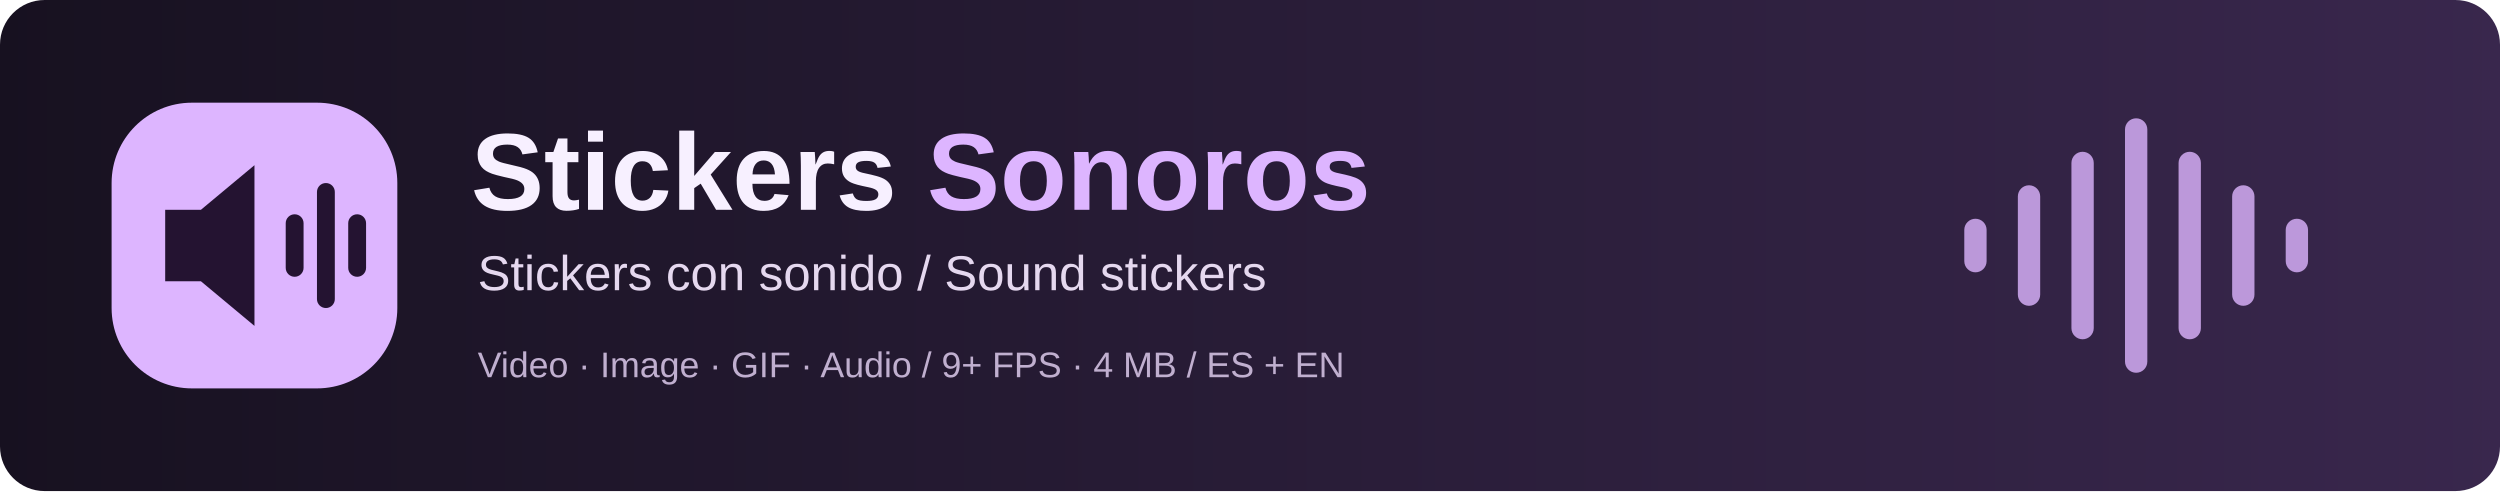
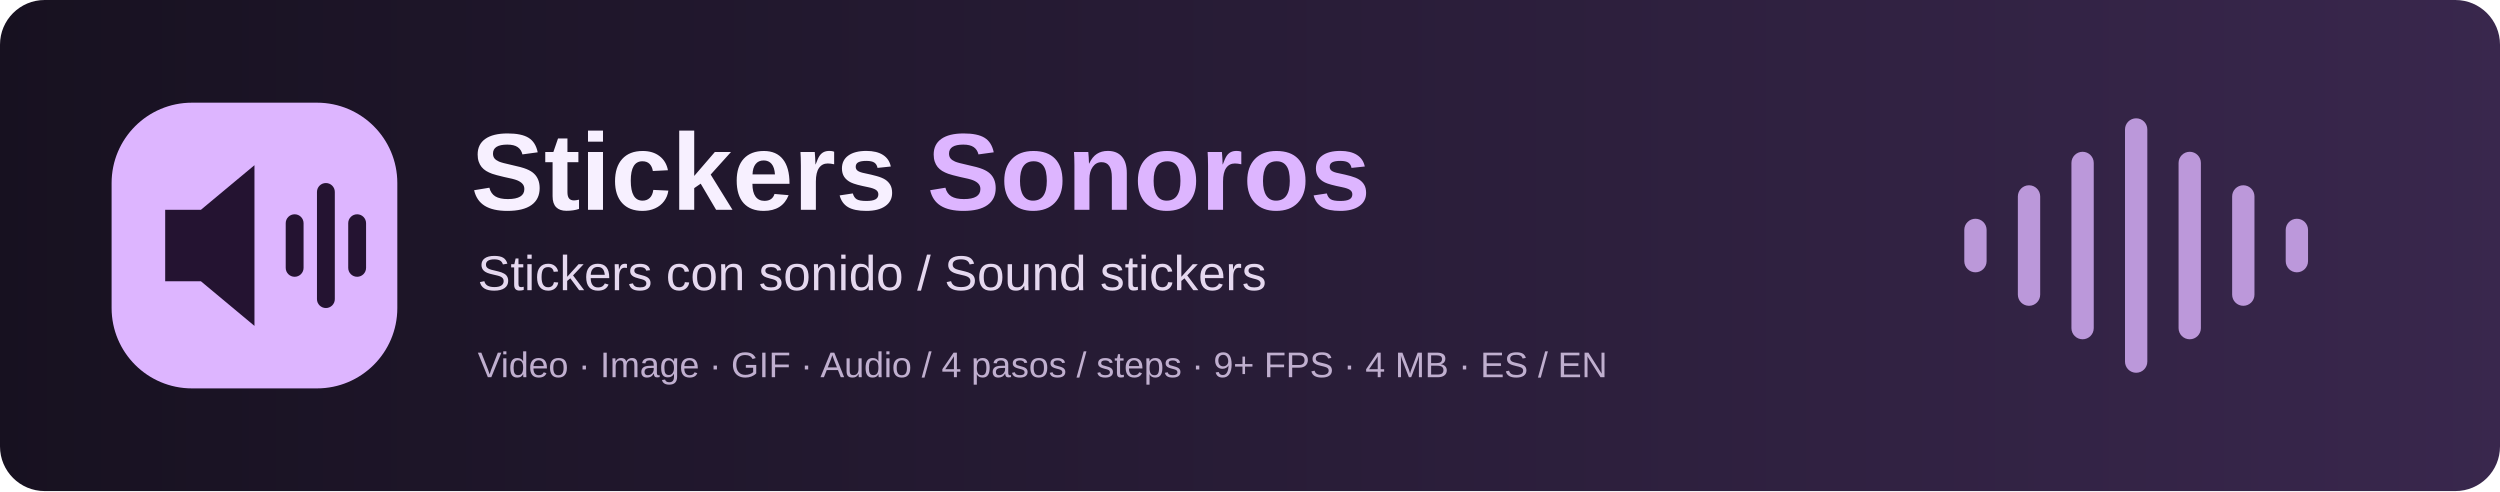
<svg xmlns="http://www.w3.org/2000/svg" width="1120" height="220" viewBox="0 0 1120 220" role="img" aria-labelledby="title">
  <defs>
    <linearGradient id="g">
      <stop stop-color="#171120" />
      <stop offset="1" stop-color="#39274d" />
    </linearGradient>
  </defs>
  <rect width="1120" height="220" rx="20" fill="url(#g)" />
  <g transform="translate(50 46) scale(2)">
    <rect width="64" height="64" rx="18" fill="#ddb5ff" />
    <g fill="#241331">
      <path d="M12 24h8l12-10v36L20 40h-8z" />
      <rect x="39" y="25" width="4" height="14" rx="2" />
      <rect x="46" y="18" width="4" height="28" rx="2" />
      <rect x="53" y="25" width="4" height="14" rx="2" />
    </g>
  </g>
  <g font-family="Arial, sans-serif">
    <text x="211" y="94" font-size="49" font-weight="bold" fill="#f7f0ff">Stickers <tspan fill="#ddb5ff">Sonoros</tspan>
    </text>
    <text x="214" y="130" font-size="22" fill="#e5d8ef">Stickers con sonido / Sound stickers</text>
-     <text x="214" y="169" font-size="16" fill="#c0afcf">Video · Image · GIF · Audio  /  9+ FPS · 4 MB  /  ES + EN</text>
+     <text x="214" y="169" font-size="16" fill="#c0afcf">Video · Image · GIF · Audio  /  4 pasos / steps · 9+ FPS · 4 MB · ES / EN</text>
  </g>
  <g fill="#ddb5ff" opacity=".8">
    <rect x="880" y="98" width="10" height="24" rx="5" />
    <rect x="904" y="83" width="10" height="54" rx="5" />
    <rect x="928" y="68" width="10" height="84" rx="5" />
    <rect x="952" y="53" width="10" height="114" rx="5" />
    <rect x="976" y="68" width="10" height="84" rx="5" />
    <rect x="1000" y="83" width="10" height="54" rx="5" />
    <rect x="1024" y="98" width="10" height="24" rx="5" />
  </g>
</svg>
